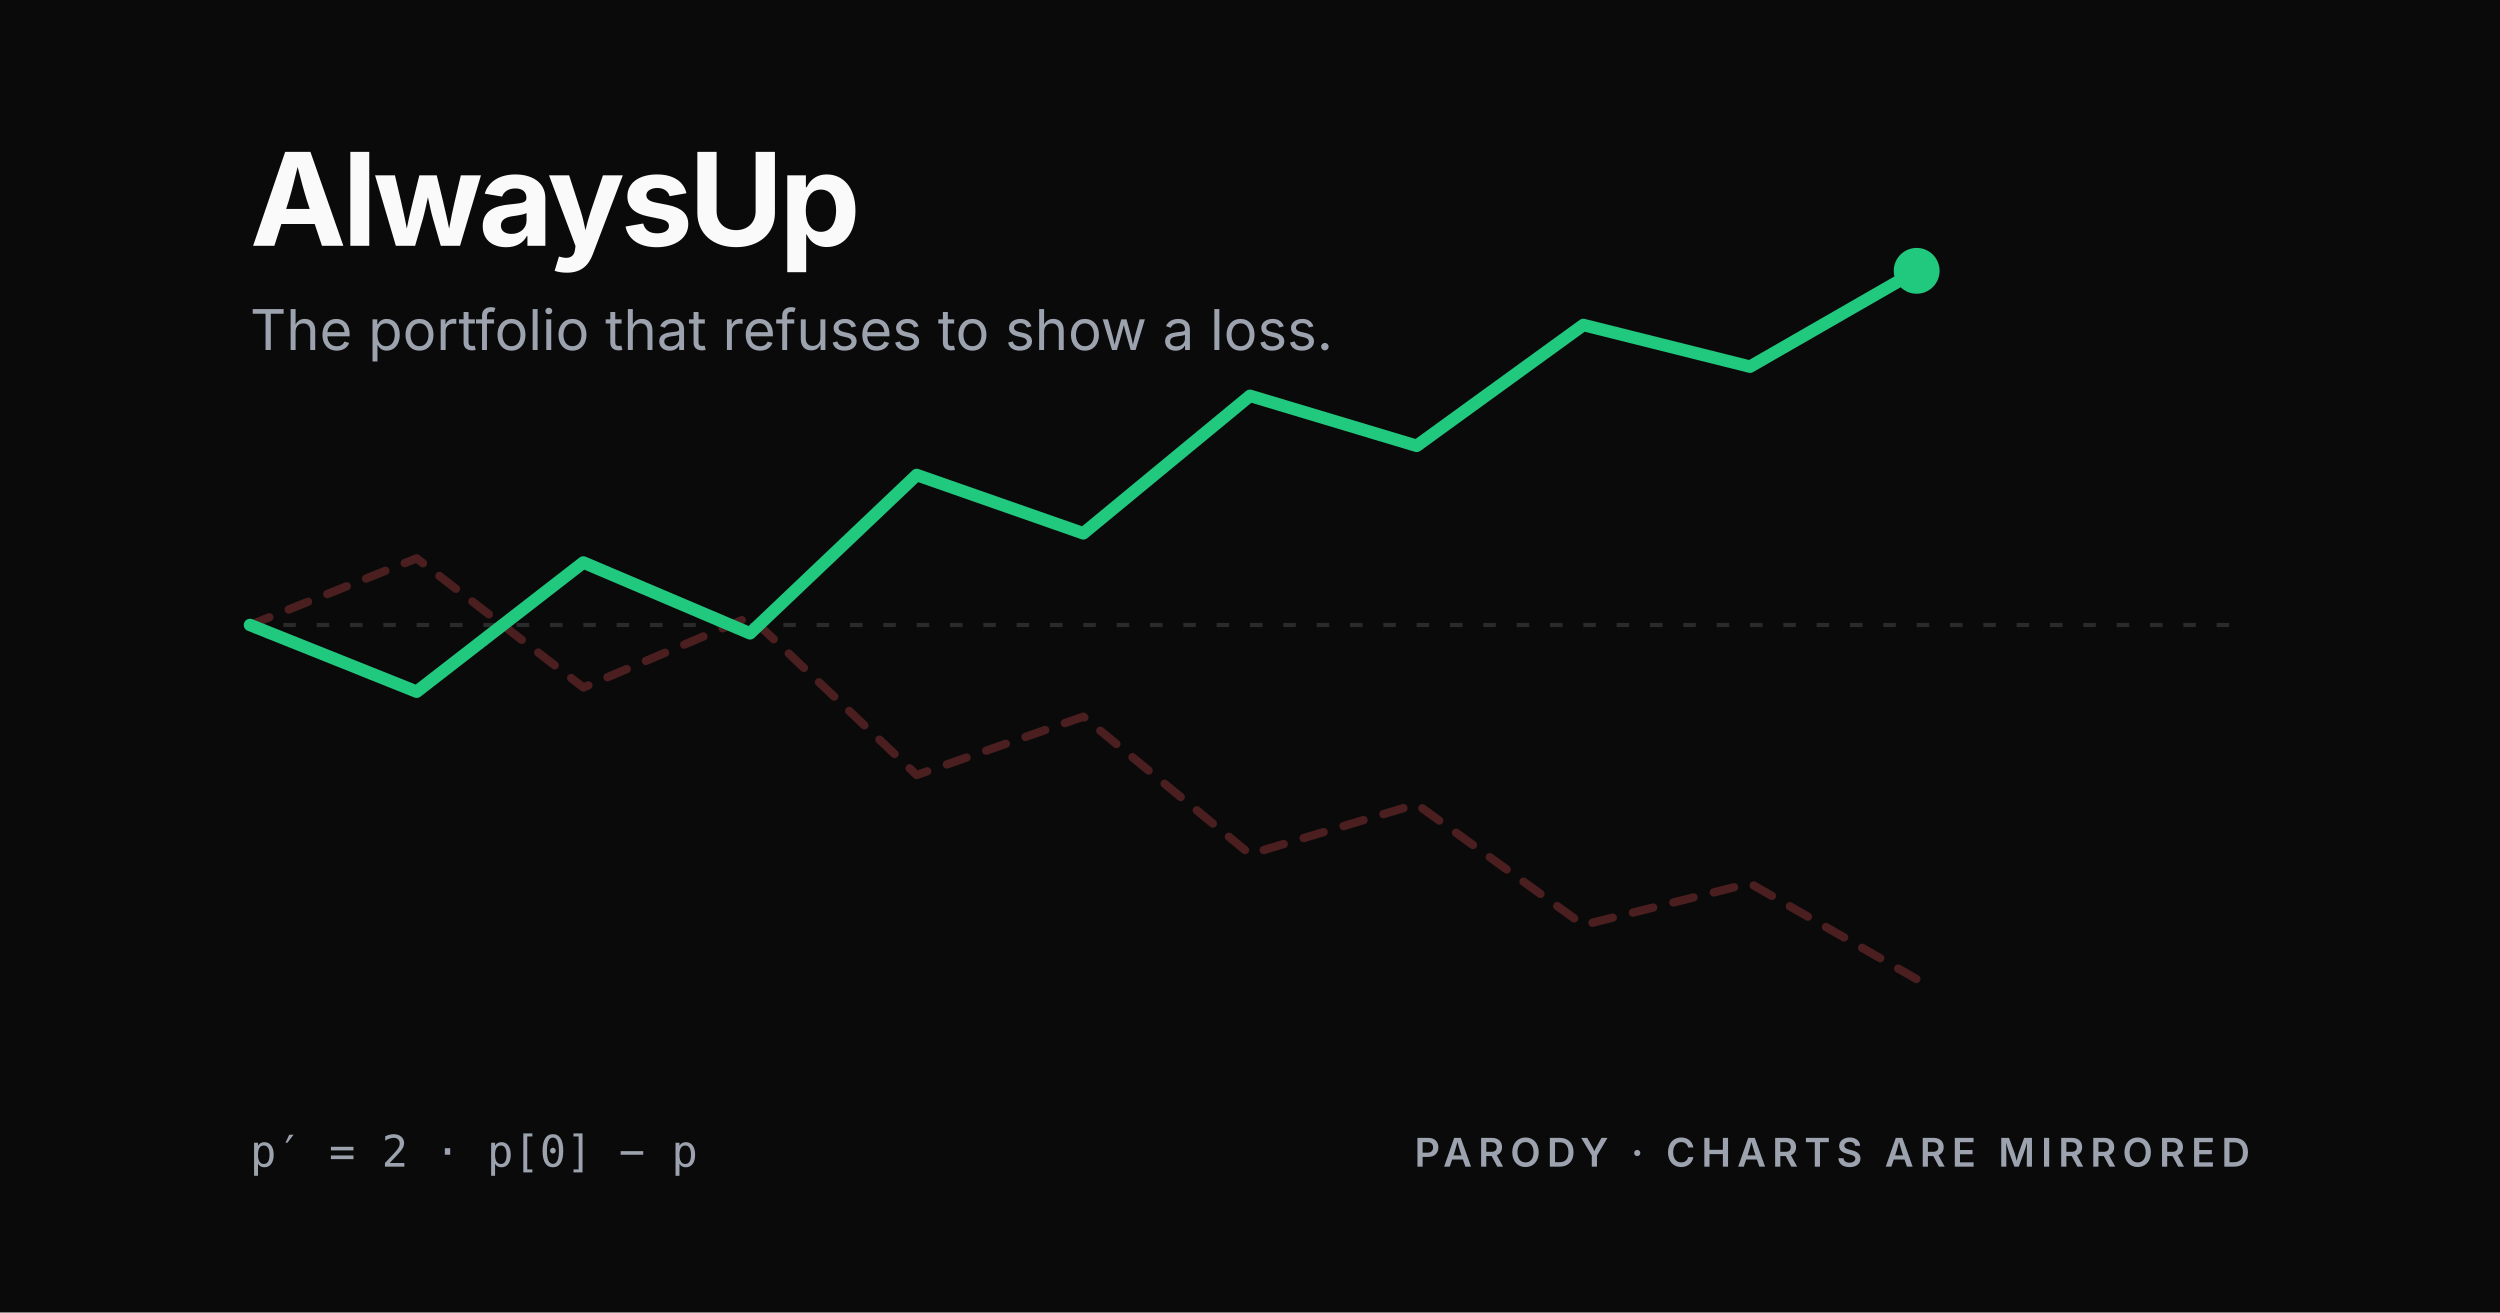
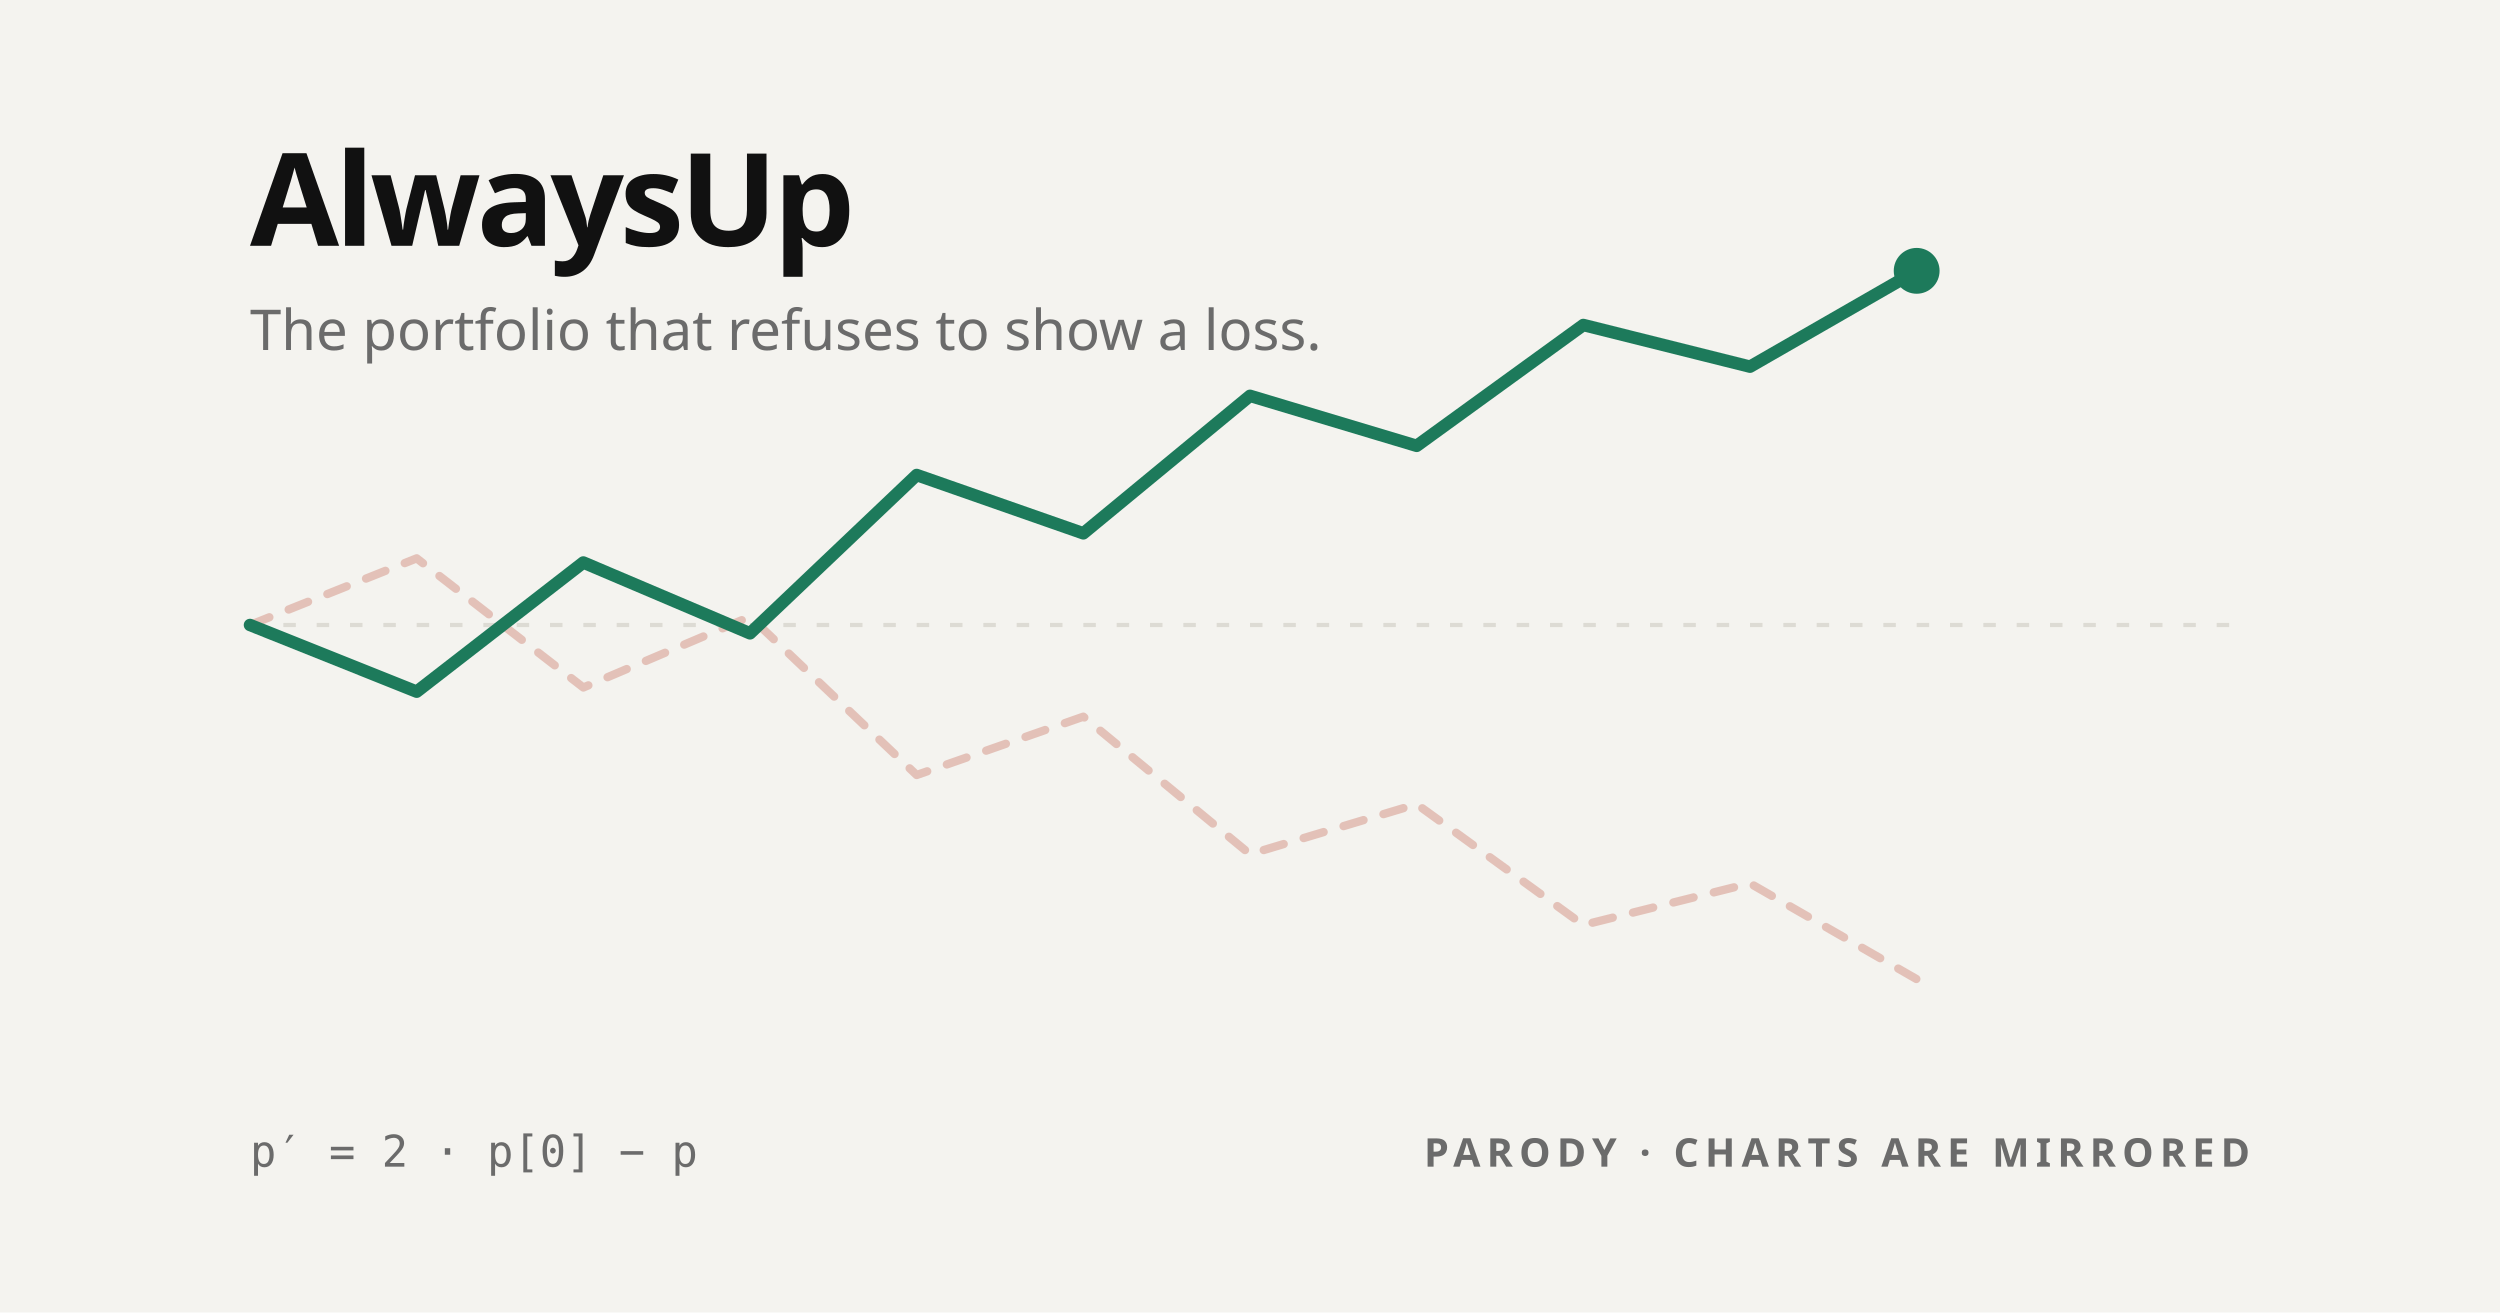
<svg xmlns="http://www.w3.org/2000/svg" width="1200" height="630" viewBox="0 0 1200 630" role="img" aria-label="AlwaysUp. The portfolio that refuses to show a loss.">
-   <rect width="1200" height="630" fill="#0a0a0a" />
-   <path d="M120 300 L200 268 L280 330 L360 296 L440 372 L520 344 L600 410 L680 386 L760 444 L840 424 L920 470" fill="none" stroke="#f2555a" stroke-opacity="0.28" stroke-width="4" stroke-linecap="round" stroke-linejoin="round" stroke-dasharray="10 10" />
-   <line x1="120" y1="300" x2="1080" y2="300" stroke="#2a2a2a" stroke-width="2" stroke-dasharray="6 10" />
-   <path d="M120 300 L200 332 L280 270 L360 304 L440 228 L520 256 L600 190 L680 214 L760 156 L840 176 L920 130" fill="none" stroke="#21c97f" stroke-width="6" stroke-linecap="round" stroke-linejoin="round" />
-   <circle cx="920" cy="130" r="11" fill="#21c97f" />
-   <text x="120" y="118" fill="#fafafa" font-family="Inter, system-ui, sans-serif" font-size="62" font-weight="700" letter-spacing="-2">AlwaysUp</text>
-   <text x="120" y="168" fill="#9ca3af" font-family="Inter, system-ui, sans-serif" font-size="27" font-weight="400">The portfolio that refuses to show a loss.</text>
-   <text x="120" y="560" fill="#9ca3af" font-family="JetBrains Mono, ui-monospace, monospace" font-size="21">p′ = 2 · p[0] − p</text>
-   <text x="1080" y="560" fill="#9ca3af" text-anchor="end" font-family="Inter, system-ui, sans-serif" font-size="19" font-weight="600" letter-spacing="3">PARODY · CHARTS ARE MIRRORED</text>
+   <rect width="1200" height="630" fill="#f4f3ef" />
+   <path d="M120 300 L200 268 L280 330 L360 296 L440 372 L520 344 L600 410 L680 386 L760 444 L840 424 L920 470" fill="none" stroke="#b8432e" stroke-opacity="0.28" stroke-width="4" stroke-linecap="round" stroke-linejoin="round" stroke-dasharray="10 10" />
+   <line x1="120" y1="300" x2="1080" y2="300" stroke="#dddbd4" stroke-width="2" stroke-dasharray="6 10" />
+   <path d="M120 300 L200 332 L280 270 L360 304 L440 228 L520 256 L600 190 L680 214 L760 156 L840 176 L920 130" fill="none" stroke="#1d7a5b" stroke-width="6" stroke-linecap="round" stroke-linejoin="round" />
+   <circle cx="920" cy="130" r="11" fill="#1d7a5b" />
+   <text x="120" y="118" fill="#111111" font-family="General Sans, Satoshi, system-ui, sans-serif" font-size="62" font-weight="700" letter-spacing="-2">AlwaysUp</text>
+   <text x="120" y="168" fill="#6b6b6b" font-family="General Sans, Satoshi, system-ui, sans-serif" font-size="27" font-weight="400">The portfolio that refuses to show a loss.</text>
+   <text x="120" y="560" fill="#6b6b6b" font-family="Departure Mono, ui-monospace, monospace" font-size="21">p′ = 2 · p[0] − p</text>
+   <text x="1080" y="560" fill="#6b6b6b" text-anchor="end" font-family="General Sans, Satoshi, system-ui, sans-serif" font-size="19" font-weight="600" letter-spacing="3">PARODY · CHARTS ARE MIRRORED</text>
</svg>
